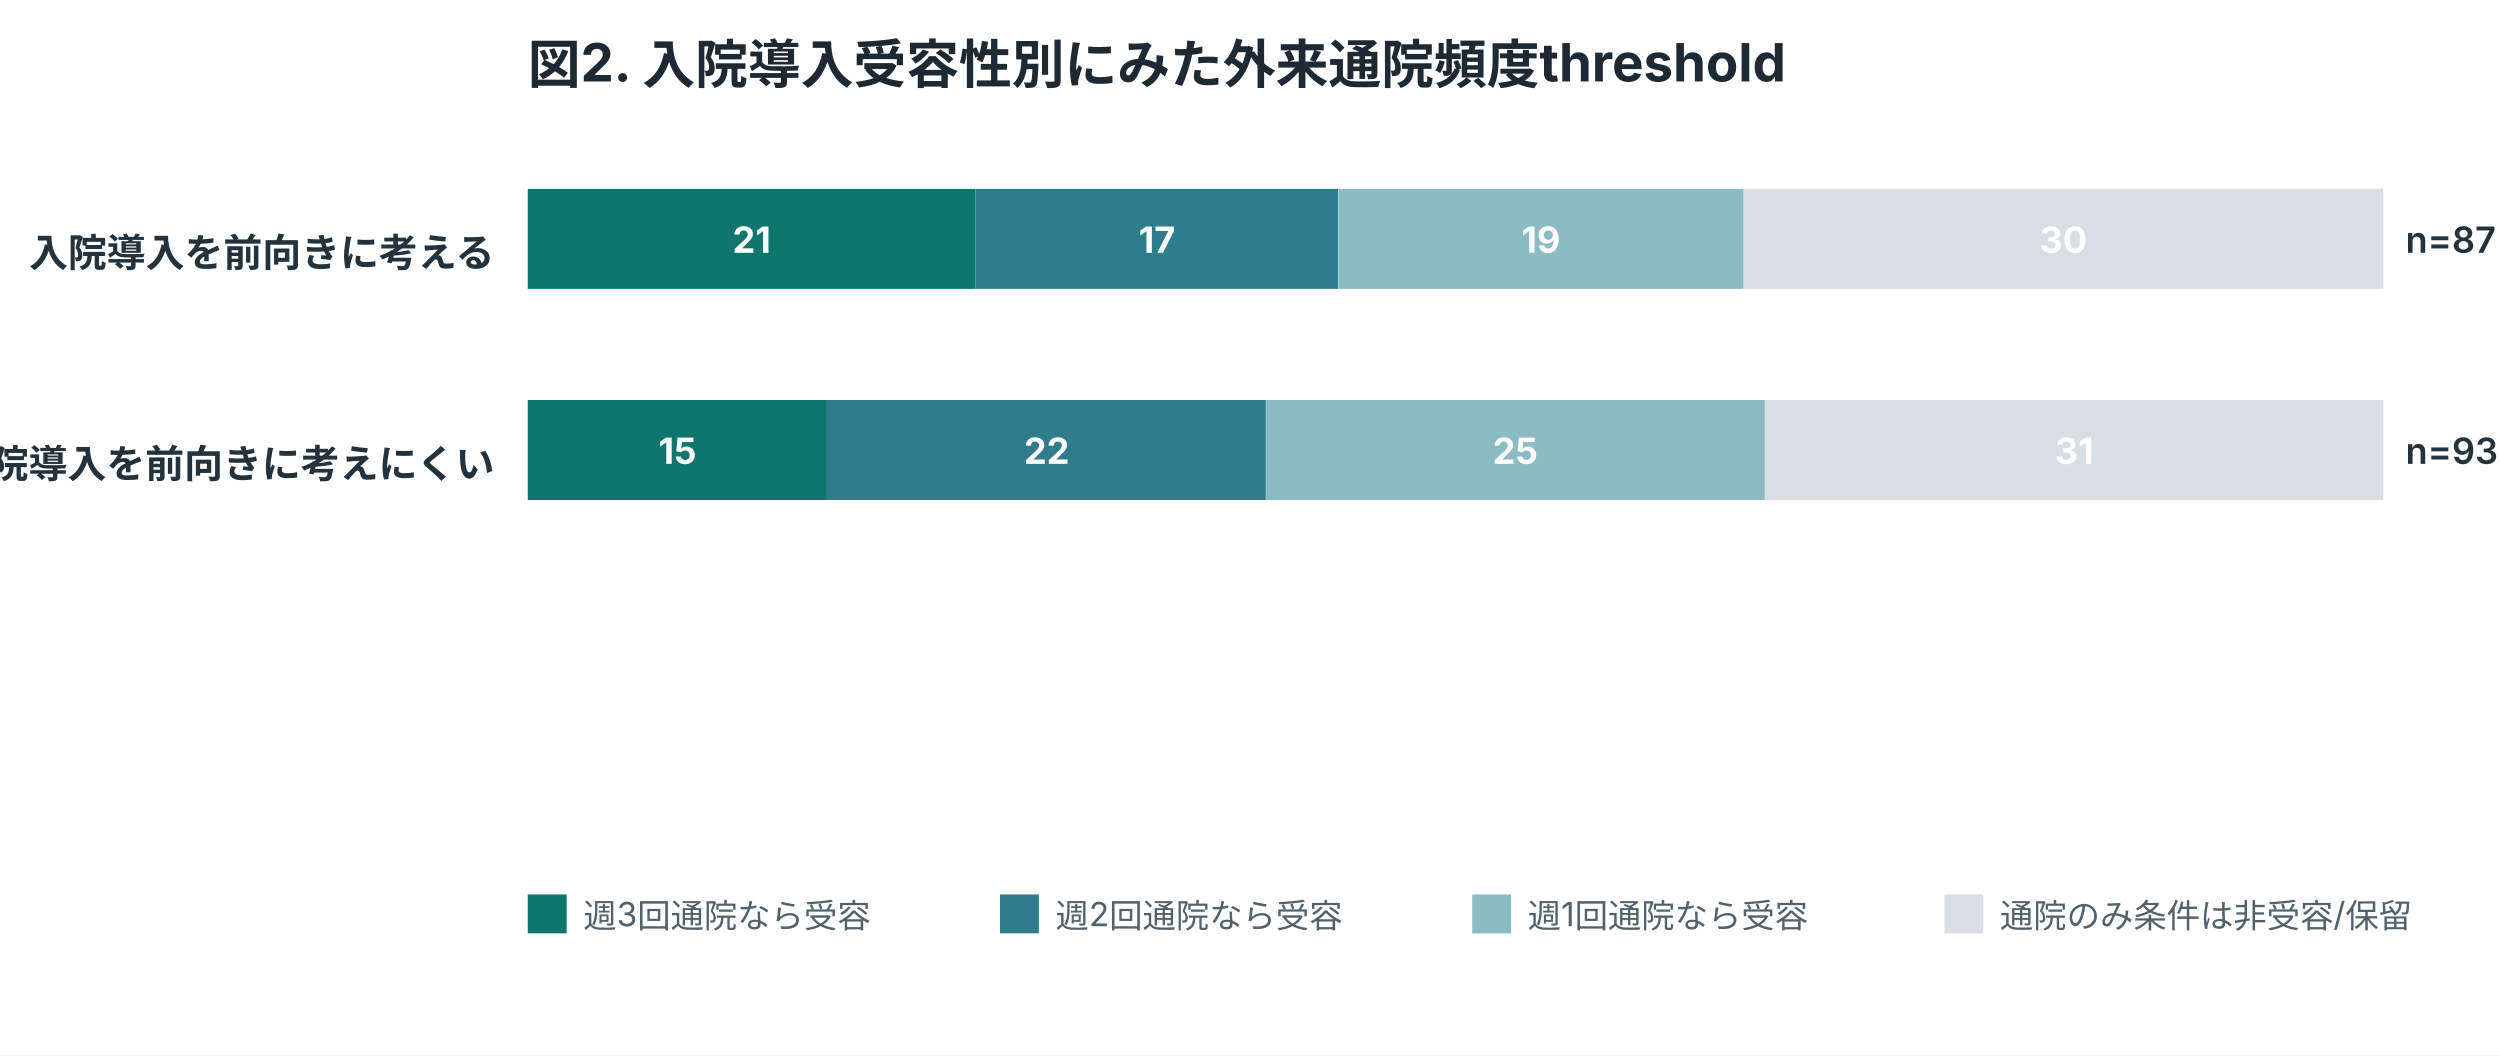
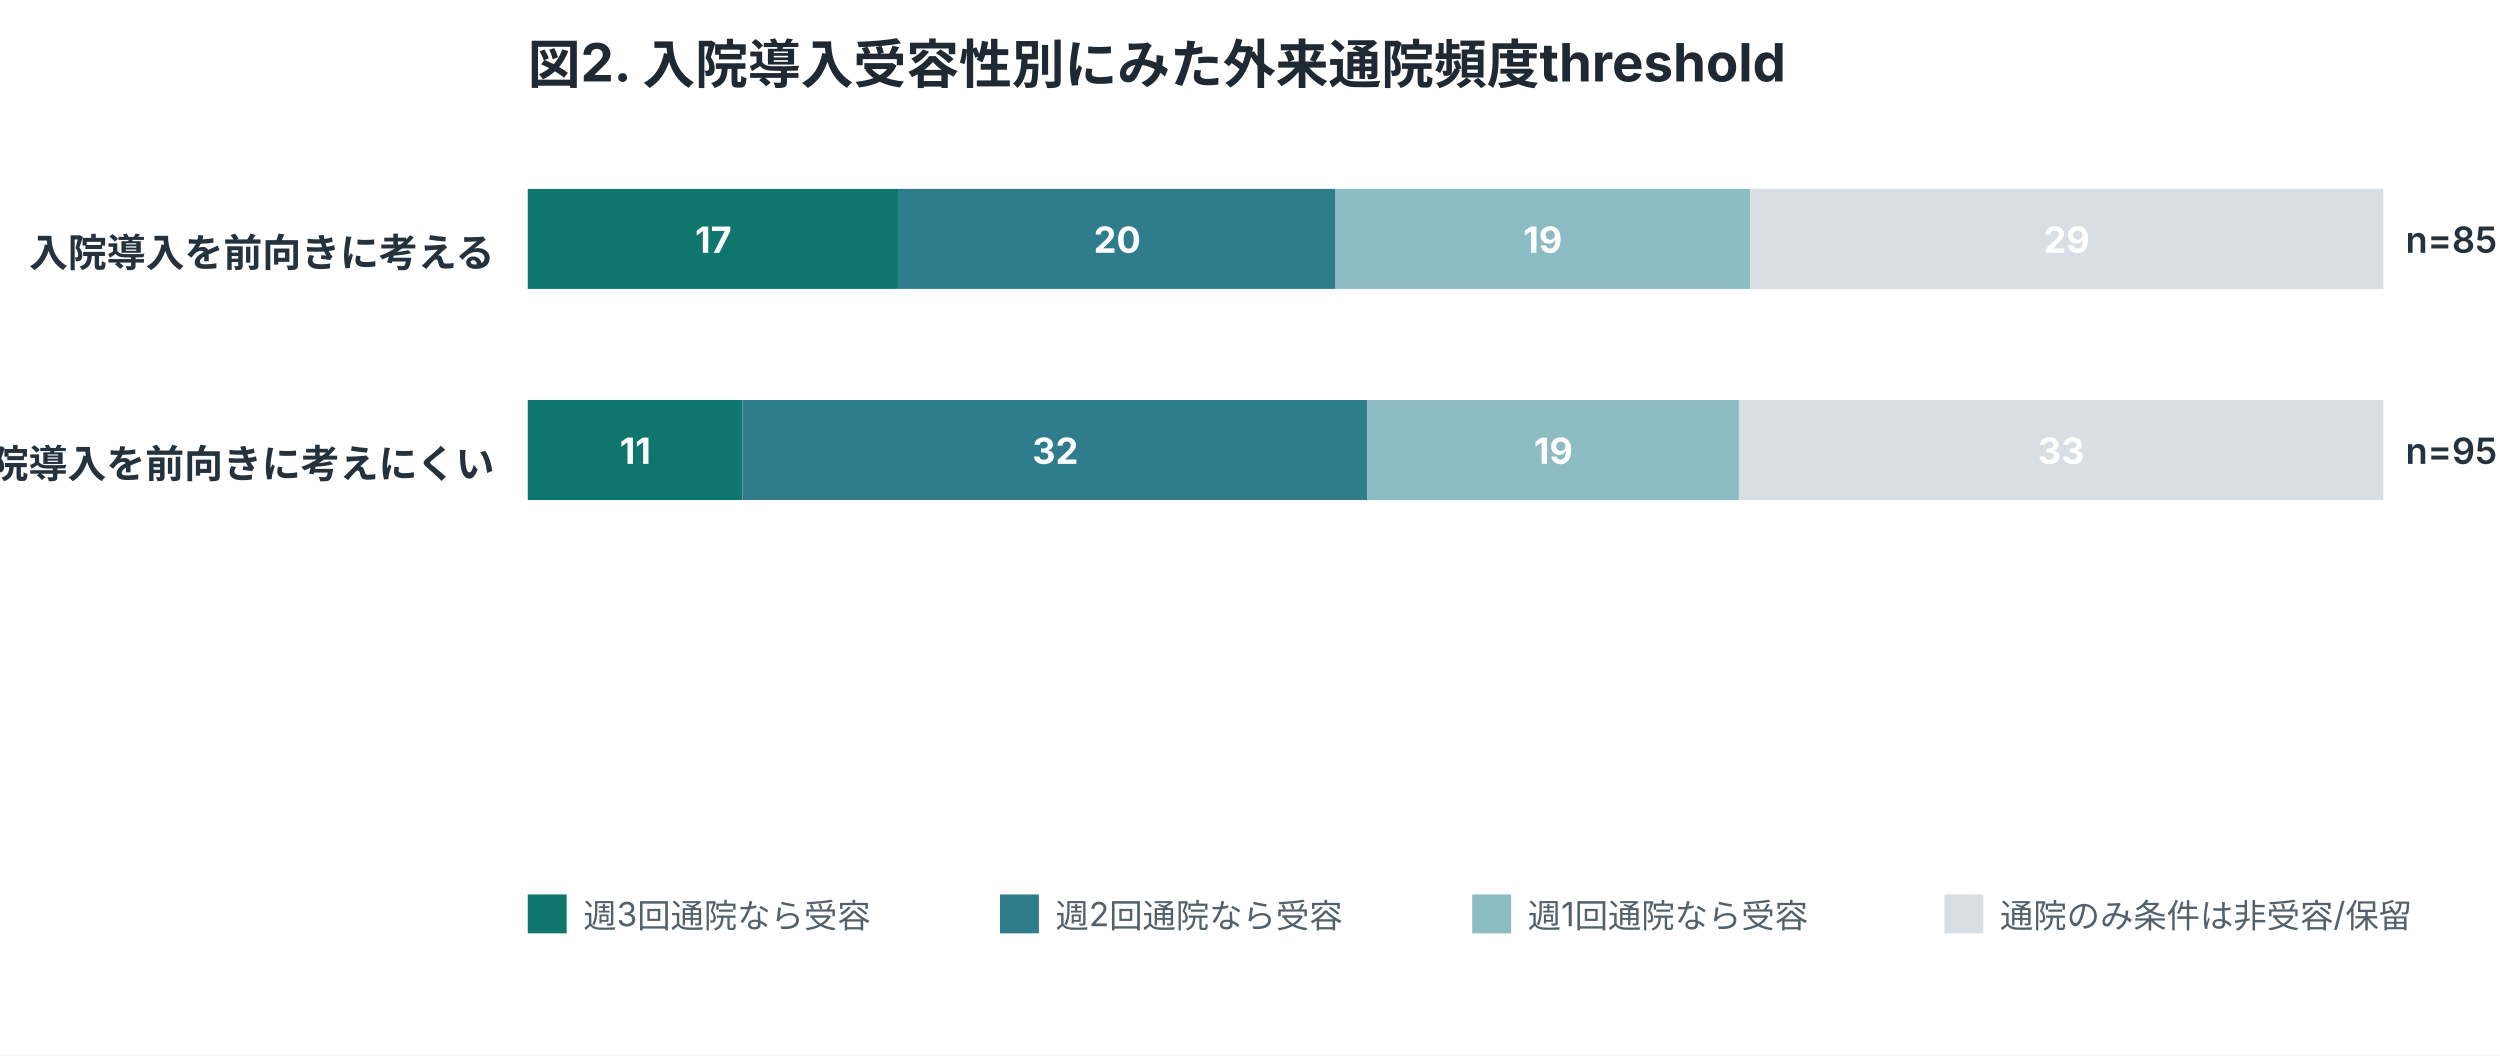
<svg xmlns="http://www.w3.org/2000/svg" width="900" height="380" viewBox="0 0 900 380" role="img">
  <style>
.title{font:700 19px -apple-system,BlinkMacSystemFont,"Segoe UI",sans-serif;fill:#1f2933}
.label{font:600 14px -apple-system,BlinkMacSystemFont,"Segoe UI",sans-serif;fill:#24323d}
.num{font:600 13px -apple-system,BlinkMacSystemFont,"Segoe UI",sans-serif;fill:#24323d}
.axis,.legend,.note{font:12px -apple-system,BlinkMacSystemFont,"Segoe UI",sans-serif;fill:#52616b}
.inside{font:700 13px -apple-system,BlinkMacSystemFont,"Segoe UI",sans-serif;fill:white}
.big{font:700 34px -apple-system,BlinkMacSystemFont,"Segoe UI",sans-serif;fill:#1f2933}
</style>
  <rect width="100%" height="100%" fill="white" />
  <text x="190" y="30" class="title">図2. 入院導入受容性別にみた外来通院頻度threshold</text>
  <text x="178" y="96" text-anchor="end" class="label">入院導入を前向きに考える</text>
-   <rect x="190.0" y="68" width="161.2" height="36" fill="#0f766e" />
-   <text x="270.6" y="91" text-anchor="middle" class="inside">21</text>
-   <rect x="351.2" y="68" width="130.5" height="36" fill="#2f7d8c" />
-   <text x="416.5" y="91" text-anchor="middle" class="inside">17</text>
-   <rect x="481.8" y="68" width="145.9" height="36" fill="#8bbbc3" />
-   <text x="554.7" y="91" text-anchor="middle" class="inside">19</text>
-   <rect x="627.7" y="68" width="230.3" height="36" fill="#d8dee4" />
-   <text x="742.8" y="91" text-anchor="middle" class="inside">30</text>
-   <text x="866" y="91" class="num">n=87</text>
+   <rect x="190.0" y="68" width="133.6" height="36" fill="#0f766e" />
+   <text x="256.8" y="91" text-anchor="middle" class="inside">17</text>
+   <rect x="323.6" y="68" width="157.2" height="36" fill="#2f7d8c" />
+   <text x="402.2" y="91" text-anchor="middle" class="inside">20</text>
+   <rect x="480.8" y="68" width="149.3" height="36" fill="#8bbbc3" />
+   <text x="555.4" y="91" text-anchor="middle" class="inside">19</text>
+   <rect x="630.1" y="68" width="227.9" height="36" fill="#d8dee4" />
+   <text x="744.0" y="91" text-anchor="middle" class="inside">29</text>
+   <text x="866" y="91" class="num">n=85</text>
  <text x="178" y="172" text-anchor="end" class="label">入院導入を前向きに考えにくい</text>
-   <rect x="190.0" y="144" width="107.7" height="36" fill="#0f766e" />
-   <text x="243.9" y="167" text-anchor="middle" class="inside">15</text>
-   <rect x="297.7" y="144" width="158.0" height="36" fill="#2f7d8c" />
-   <text x="376.8" y="167" text-anchor="middle" class="inside">22</text>
-   <rect x="455.8" y="144" width="179.6" height="36" fill="#8bbbc3" />
-   <text x="545.5" y="167" text-anchor="middle" class="inside">25</text>
-   <rect x="635.3" y="144" width="222.7" height="36" fill="#d8dee4" />
-   <text x="746.7" y="167" text-anchor="middle" class="inside">31</text>
-   <text x="866" y="167" class="num">n=93</text>
+   <rect x="190.0" y="144" width="77.3" height="36" fill="#0f766e" />
+   <text x="228.7" y="167" text-anchor="middle" class="inside">11</text>
+   <rect x="267.3" y="144" width="225.0" height="36" fill="#2f7d8c" />
+   <text x="379.9" y="167" text-anchor="middle" class="inside">32</text>
+   <rect x="492.4" y="144" width="133.6" height="36" fill="#8bbbc3" />
+   <text x="559.2" y="167" text-anchor="middle" class="inside">19</text>
+   <rect x="626.0" y="144" width="232.0" height="36" fill="#d8dee4" />
+   <text x="742.0" y="167" text-anchor="middle" class="inside">33</text>
+   <text x="866" y="167" class="num">n=95</text>
  <rect x="190" y="322" width="14" height="14" fill="#0f766e" />
  <text x="210" y="334" class="legend">週3回通院なら受容</text>
  <rect x="360" y="322" width="14" height="14" fill="#2f7d8c" />
  <text x="380" y="334" class="legend">週2回通院なら受容</text>
  <rect x="530" y="322" width="14" height="14" fill="#8bbbc3" />
  <text x="550" y="334" class="legend">週1回通院なら受容</text>
  <rect x="700" y="322" width="14" height="14" fill="#d8dee4" />
  <text x="720" y="334" class="legend">通院のみ条件は非受容/保留</text>
</svg>
